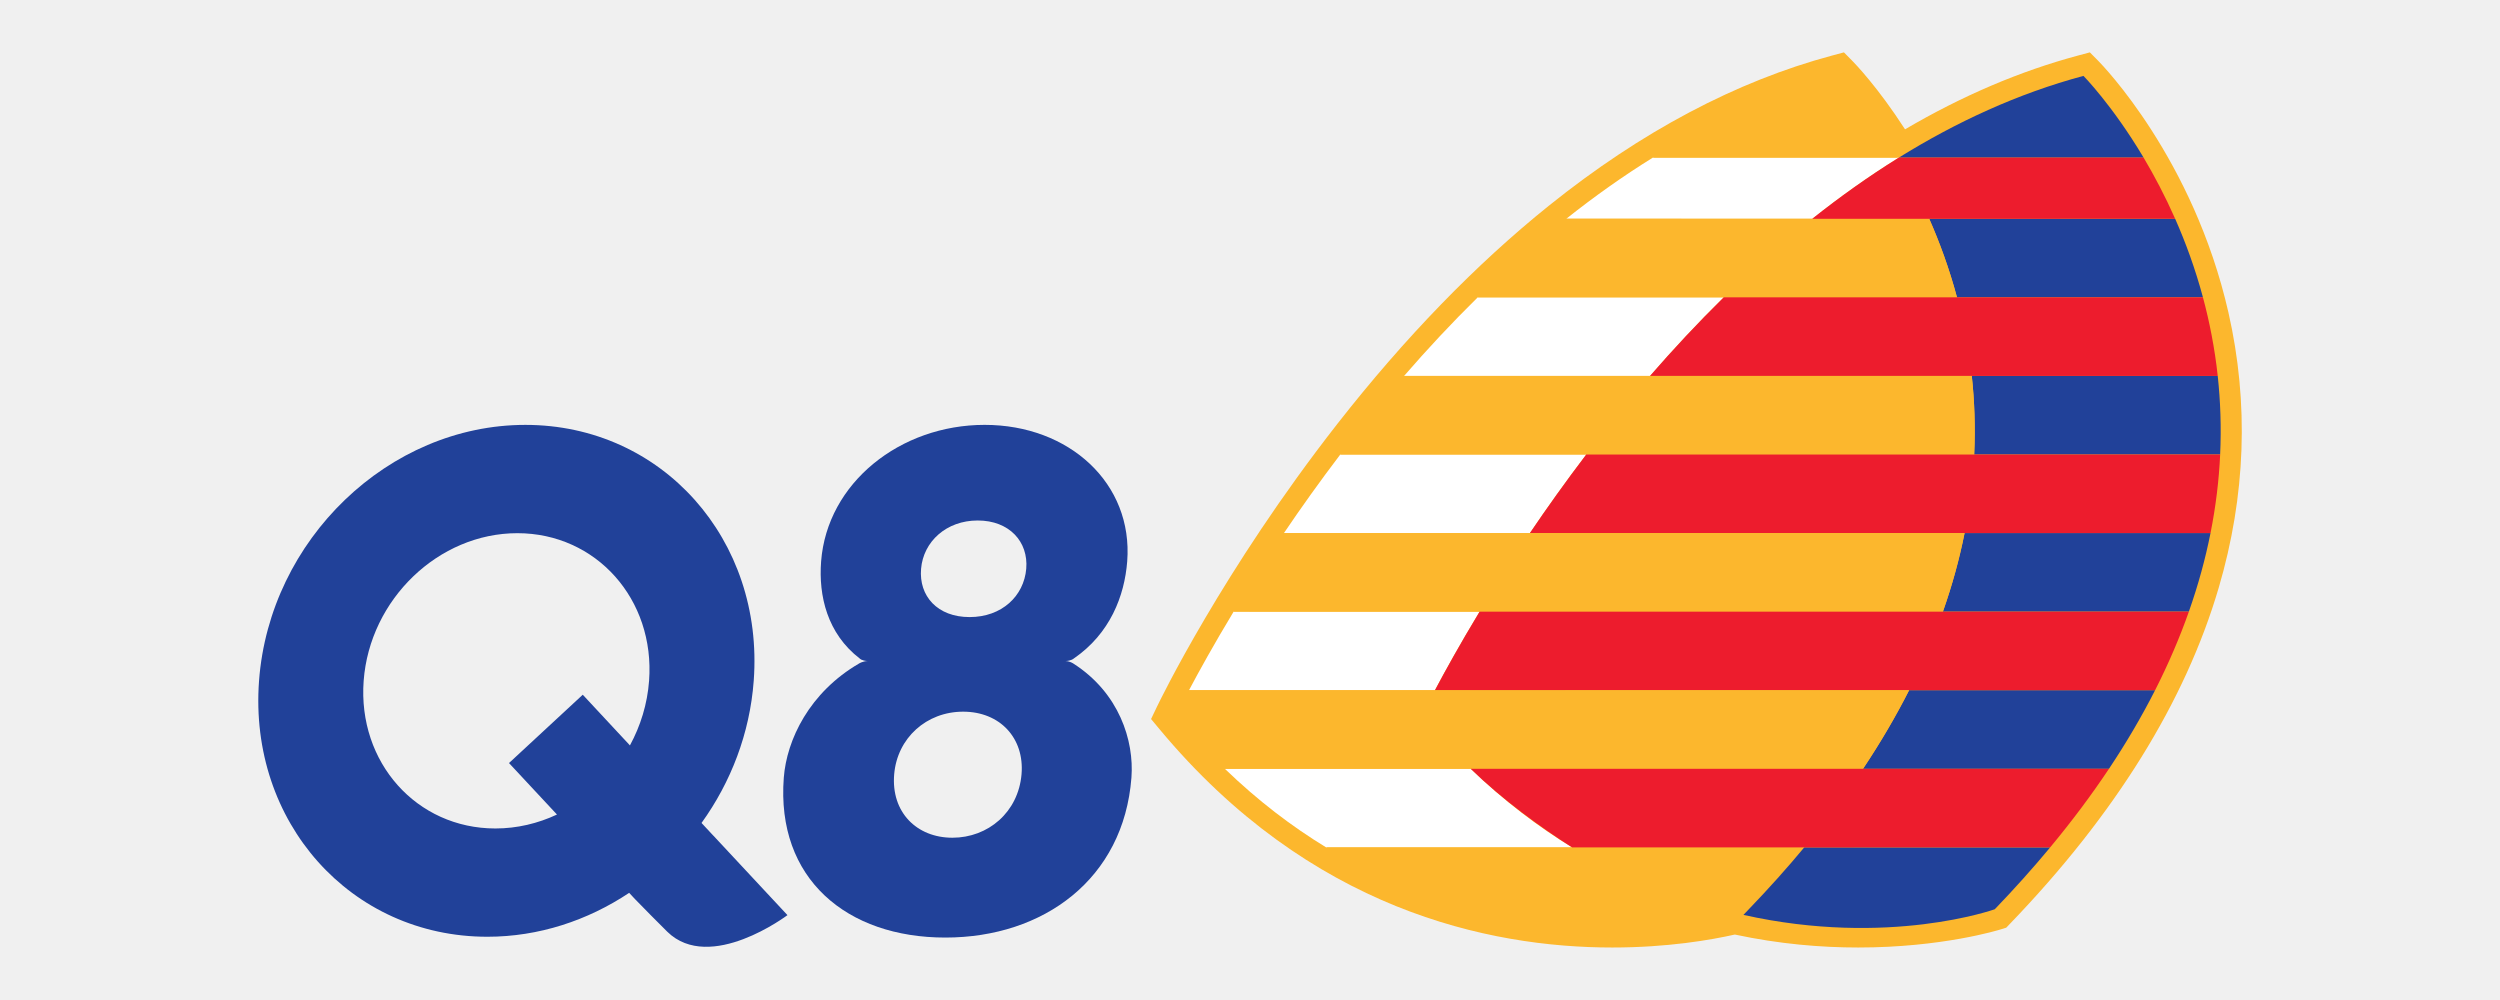
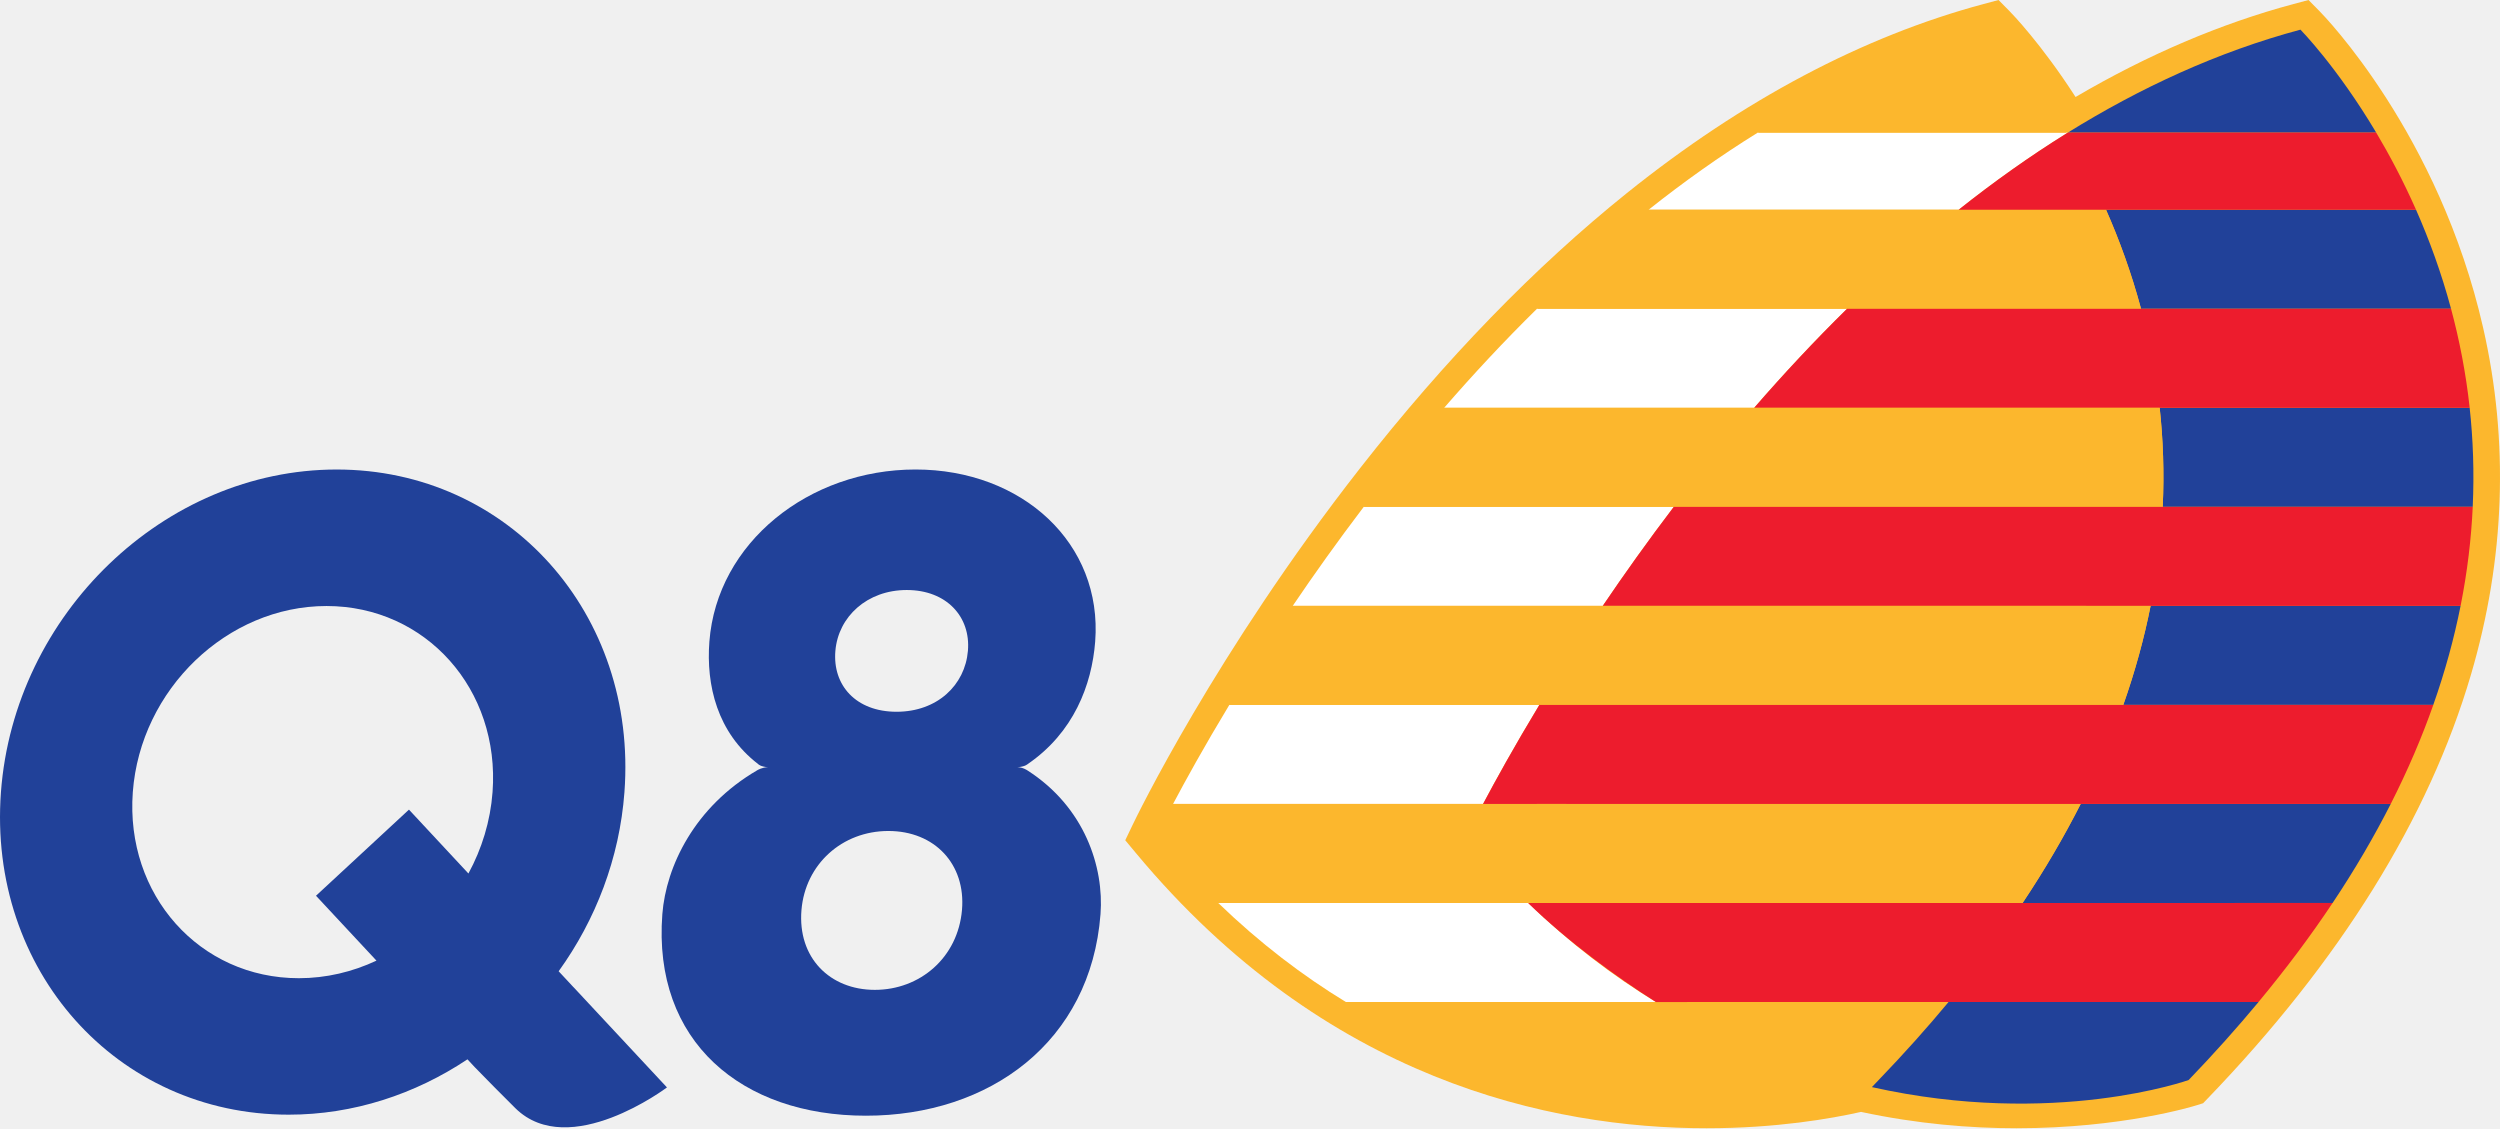
- <svg xmlns="http://www.w3.org/2000/svg" width="190" height="76" viewBox="0 0 190 76">
-   <g transform="translate(19.63,3.98)">
+ <svg xmlns="http://www.w3.org/2000/svg" width="150.746" height="68.031" viewBox="0 0 150.746 68.031">
+   <g>
    <g>
      <g>
-         <g>
-           <path fill="#214199" d="M61.971,46.071c0,0-0.145,0.156-0.621,0.192c0.323-0.003,0.597,0.188,0.597,0.188     c3.466,2.218,4.628,5.841,4.412,8.671c-0.59,7.696-6.673,12.153-14.146,12.153c-7.473,0-12.864-4.457-12.275-12.153     c0.222-2.876,1.939-6.483,5.741-8.688c0,0,0.301-0.176,0.625-0.171c-0.472-0.038-0.592-0.193-0.592-0.193     c-2.471-1.898-3.139-4.762-2.937-7.385c0.458-5.967,6.005-10.375,12.428-10.375c6.427,0,11.29,4.445,10.835,10.375     C65.834,41.312,64.735,44.177,61.971,46.071 M54.061,42.918c2.447,0,4.128-1.6,4.303-3.671c0.176-2.061-1.293-3.67-3.687-3.67     c-2.391,0-4.132,1.609-4.305,3.67C50.195,41.318,51.61,42.918,54.061,42.918 M52.752,59.687c2.713,0,5.009-1.935,5.255-4.824     c0.232-2.751-1.644-4.756-4.438-4.756c-2.792,0-5.008,2.005-5.241,4.756C48.083,57.752,50.043,59.687,52.752,59.687" />
-           <path fill="#214199" d="M34.579,59.521l-0.001,0.003l-0.892-0.959c2.228-3.09,3.671-6.806,3.967-10.802     c0.798-10.742-6.973-19.452-17.354-19.452c-10.38,0-19.445,8.709-20.242,19.452c-0.799,10.743,6.971,19.45,17.352,19.45     c3.902,0,7.617-1.231,10.778-3.337l0.44,0.473c0.546,0.561,1.861,1.9,2.461,2.486c3.247,3.17,9.129-1.265,9.129-1.265     L34.579,59.521z M8.008,47.763c0.461-6.197,5.689-11.221,11.681-11.221c5.989,0,10.472,5.023,10.011,11.221     c-0.131,1.76-0.648,3.425-1.455,4.908l-3.585-3.852l-5.606,5.193l3.646,3.913c-1.447,0.678-3.033,1.059-4.679,1.059     C12.031,58.984,7.549,53.961,8.008,47.763z" />
-         </g>
+         <path fill="#214199" d="M61.971,46.071c0,0-0.145,0.156-0.621,0.192c0.323-0.003,0.597,0.188,0.597,0.188     c3.466,2.218,4.628,5.841,4.412,8.671c-0.59,7.696-6.673,12.153-14.146,12.153c-7.473,0-12.864-4.457-12.275-12.153     c0.222-2.876,1.939-6.483,5.741-8.688c0,0,0.301-0.176,0.625-0.171c-0.472-0.038-0.592-0.193-0.592-0.193     c-2.471-1.898-3.139-4.762-2.937-7.385c0.458-5.967,6.005-10.375,12.428-10.375c6.427,0,11.29,4.445,10.835,10.375     C65.834,41.312,64.735,44.177,61.971,46.071 M54.061,42.918c2.447,0,4.128-1.6,4.303-3.671c0.176-2.061-1.293-3.67-3.687-3.67     c-2.391,0-4.132,1.609-4.305,3.67C50.195,41.318,51.61,42.918,54.061,42.918 M52.752,59.687c2.713,0,5.009-1.935,5.255-4.824     c0.232-2.751-1.644-4.756-4.438-4.756c-2.792,0-5.008,2.005-5.241,4.756C48.083,57.752,50.043,59.687,52.752,59.687" />
+         <path fill="#214199" d="M34.579,59.521l-0.001,0.003l-0.892-0.959c2.228-3.09,3.671-6.806,3.967-10.802     c0.798-10.742-6.973-19.452-17.354-19.452c-10.38,0-19.445,8.709-20.242,19.452c-0.799,10.743,6.971,19.45,17.352,19.45     c3.902,0,7.617-1.231,10.778-3.337l0.44,0.473c0.546,0.561,1.861,1.9,2.461,2.486c3.247,3.17,9.129-1.265,9.129-1.265     L34.579,59.521z M8.008,47.763c0.461-6.197,5.689-11.221,11.681-11.221c5.989,0,10.472,5.023,10.011,11.221     c-0.131,1.76-0.648,3.425-1.455,4.908l-3.585-3.852l-5.606,5.193l3.646,3.913c-1.447,0.678-3.033,1.059-4.679,1.059     C12.031,58.984,7.549,53.961,8.008,47.763z" />
+       </g>
+     </g>
+     <g>
+       <path fill="#FCB72D" d="M149.732,19.776c-2.662-11.703-9.586-18.818-9.88-19.115L139.199,0l-0.898,0.241    c-4.413,1.183-8.812,3.063-13.148,5.608c-2.074-3.219-3.846-5.04-3.991-5.187L120.508,0l-0.898,0.241    c-7.279,1.951-14.517,5.787-21.51,11.4c-5.551,4.456-10.966,10.04-16.093,16.595c-8.708,11.133-13.513,21.086-13.713,21.505    l-0.443,0.925l0.656,0.788c11.403,13.701,25,16.577,34.398,16.577c4.201,0,7.498-0.576,9.313-0.985    c3.387,0.726,6.571,0.985,9.379,0.985c6.381,0,10.678-1.329,10.857-1.386l0.39-0.122l0.282-0.294    c7.983-8.29,13.322-16.884,15.867-25.541C151.049,33.697,151.298,26.661,149.732,19.776z" />
+       <g>
+         <path fill="#FFFFFF" d="M111.375,18.618H92.678c-1.982,1.949-3.85,3.957-5.597,5.971h18.694     C107.523,22.575,109.392,20.567,111.375,18.618z" />
+         <path fill="#FFFFFF" d="M100.927,30.562H82.232c-1.566,2.06-2.996,4.068-4.283,5.972h18.693     C97.931,34.63,99.36,32.621,100.927,30.562z" />
+         <path fill="#FFFFFF" d="M92.819,42.505H74.126c-1.517,2.511-2.654,4.576-3.392,5.971h18.692     C90.164,47.082,91.304,45.013,92.819,42.505z" />
+         <path fill="#FFFFFF" d="M92.148,54.448h-18.69c2.52,2.433,5.107,4.396,7.697,5.972h18.692     C97.258,58.844,94.668,56.882,92.148,54.448z" />
+         <path fill="#FCB72D" d="M112.872,65.551c0.536-0.562,1.899-2.015,4.622-5.131H81.155c7.853,4.779,15.714,6.008,21.694,6.015     h0.005C107.22,66.439,111.248,65.938,112.872,65.551z" />
+         <path fill="#FFFFFF" d="M124.686,7.996c-0.902,0-18.693,0-18.693,0c-2.289,1.418-4.485,2.982-6.584,4.65h18.697     C120.183,10.997,122.423,9.402,124.686,7.996z" />
+         <path fill="#FCB72D" d="M120.021,1.788c-4.99,1.337-9.676,3.51-14.028,6.208h18.596C122.214,4.009,120.021,1.788,120.021,1.788z" />
      </g>
      <g>
-         <path fill="#FCB72D" d="M149.732,19.776c-2.662-11.703-9.586-18.818-9.88-19.115L139.199,0l-0.898,0.241    c-4.413,1.183-8.812,3.063-13.148,5.608c-2.074-3.219-3.846-5.04-3.991-5.187L120.508,0l-0.898,0.241    c-7.279,1.951-14.517,5.787-21.51,11.4c-5.551,4.456-10.966,10.04-16.093,16.595c-8.708,11.133-13.513,21.086-13.713,21.505    l-0.443,0.925l0.656,0.788c11.403,13.701,25,16.577,34.398,16.577c4.201,0,7.498-0.576,9.313-0.985    c3.387,0.726,6.571,0.985,9.379,0.985c6.381,0,10.678-1.329,10.857-1.386l0.39-0.122l0.282-0.294    c7.983-8.29,13.322-16.884,15.867-25.541C151.049,33.697,151.298,26.661,149.732,19.776z" />
-         <g>
-           <path fill="#FFFFFF" d="M111.375,18.618H92.678c-1.982,1.949-3.85,3.957-5.597,5.971h18.694     C107.523,22.575,109.392,20.567,111.375,18.618z" />
-           <path fill="#FFFFFF" d="M100.927,30.562H82.232c-1.566,2.06-2.996,4.068-4.283,5.972h18.693     C97.931,34.63,99.36,32.621,100.927,30.562z" />
-           <path fill="#FFFFFF" d="M92.819,42.505H74.126c-1.517,2.511-2.654,4.576-3.392,5.971h18.692     C90.164,47.082,91.304,45.013,92.819,42.505z" />
-           <path fill="#FFFFFF" d="M92.148,54.448h-18.69c2.52,2.433,5.107,4.396,7.697,5.972h18.692     C97.258,58.844,94.668,56.882,92.148,54.448z" />
-           <path fill="#FCB72D" d="M112.872,65.551c0.536-0.562,1.899-2.015,4.622-5.131H81.155c7.853,4.779,15.714,6.008,21.694,6.015     h0.005C107.22,66.439,111.248,65.938,112.872,65.551z" />
-           <path fill="#FFFFFF" d="M124.686,7.996c-0.902,0-18.693,0-18.693,0c-2.289,1.418-4.485,2.982-6.584,4.65h18.697     C120.183,10.997,122.423,9.402,124.686,7.996z" />
-           <path fill="#FCB72D" d="M120.021,1.788c-4.99,1.337-9.676,3.51-14.028,6.208h18.596C122.214,4.009,120.021,1.788,120.021,1.788z" />
-         </g>
-         <g>
-           <path fill="#214199" d="M145.682,12.646h-18.692c0.794,1.799,1.526,3.796,2.111,5.972h18.693     C147.209,16.442,146.477,14.445,145.682,12.646z" />
-           <path fill="#214199" d="M130.409,30.561h18.692c0.096-2.08,0.022-4.074-0.184-5.971h-18.692     C130.432,26.487,130.505,28.481,130.409,30.561z" />
-           <path fill="#214199" d="M128.031,42.504h18.692c0.721-2.045,1.261-4.037,1.646-5.971h-18.69     C129.294,38.467,128.752,40.459,128.031,42.504z" />
-           <path fill="#214199" d="M121.959,54.448h18.693c1.352-2.027,2.513-4.02,3.505-5.972h-18.695     C124.471,50.429,123.311,52.42,121.959,54.448z" />
-           <path fill="#214199" d="M117.494,60.42c-1.287,1.551-2.689,3.119-4.214,4.703l-0.408,0.428c11.023,2.467,19.1-0.428,19.1-0.428     c1.525-1.584,2.925-3.152,4.213-4.703H117.494z" />
-           <path fill="#214199" d="M138.713,1.788c-4.99,1.337-9.675,3.51-14.027,6.208h18.596C140.906,4.008,138.713,1.788,138.713,1.788z" />
-         </g>
-         <g>
-           <path fill="#FCB72D" d="M129.102,18.619c-0.585-2.176-1.317-4.172-2.112-5.972l-27.581-0.001     c-2.369,1.882-4.615,3.893-6.729,5.972L129.102,18.619z" />
-           <path fill="#ED1C2D" d="M148.918,24.589c-0.23-2.113-0.623-4.107-1.124-5.971l-36.421,0.001     c-1.982,1.949-3.851,3.957-5.599,5.971L148.918,24.589z" />
-           <path fill="#FCB72D" d="M130.226,24.591L130.226,24.591h-0.026c-0.025,0-43.119-0.001-43.119-0.001     c-1.735,2.001-3.354,4.008-4.847,5.971l48.175,0.001C130.505,28.482,130.432,26.489,130.226,24.591z" />
-           <path fill="#ED1C2D" d="M149.102,30.562l-48.176,0.001c-1.566,2.06-2.996,4.069-4.284,5.971l51.728-0.001     C148.779,34.473,149.014,32.48,149.102,30.562z" />
-           <path fill="#FCB72D" d="M77.948,36.533c-1.46,2.157-2.738,4.178-3.822,5.971l53.905,0.002c0.721-2.045,1.262-4.038,1.646-5.971     L77.948,36.533z" />
-           <path fill="#ED1C2D" d="M146.724,42.505l-53.905,0.002c-1.516,2.508-2.656,4.577-3.394,5.971l54.732-0.002     C145.19,46.44,146.039,44.449,146.724,42.505z" />
-           <path fill="#FCB72D" d="M70.734,48.477c-0.659,1.245-1,1.957-1,1.957c1.218,1.464,2.463,2.797,3.724,4.015l48.5,0.001     c1.352-2.027,2.512-4.019,3.504-5.971L70.734,48.477z" />
-           <path fill="#ED1C2D" d="M140.652,54.447l-48.51,0.003c2.459,2.385,5.327,4.465,7.705,5.971l36.337-0.002     C137.862,58.398,139.347,56.406,140.652,54.447z" />
-           <path fill="#ED1C2D" d="M145.682,12.646c-0.77-1.741-1.596-3.297-2.4-4.65h-18.596c-0.023,0.015-0.047,0.029-0.071,0.043     c-2.263,1.407-4.434,2.958-6.511,4.608L145.682,12.646z" />
-         </g>
+         <path fill="#214199" d="M145.682,12.646h-18.692c0.794,1.799,1.526,3.796,2.111,5.972h18.693     C147.209,16.442,146.477,14.445,145.682,12.646z" />
+         <path fill="#214199" d="M130.409,30.561h18.692c0.096-2.08,0.022-4.074-0.184-5.971h-18.692     C130.432,26.487,130.505,28.481,130.409,30.561z" />
+         <path fill="#214199" d="M128.031,42.504h18.692c0.721-2.045,1.261-4.037,1.646-5.971h-18.69     C129.294,38.467,128.752,40.459,128.031,42.504z" />
+         <path fill="#214199" d="M121.959,54.448h18.693c1.352-2.027,2.513-4.02,3.505-5.972h-18.695     C124.471,50.429,123.311,52.42,121.959,54.448z" />
+         <path fill="#214199" d="M117.494,60.42c-1.287,1.551-2.689,3.119-4.214,4.703l-0.408,0.428c11.023,2.467,19.1-0.428,19.1-0.428     c1.525-1.584,2.925-3.152,4.213-4.703H117.494z" />
+         <path fill="#214199" d="M138.713,1.788c-4.99,1.337-9.675,3.51-14.027,6.208h18.596C140.906,4.008,138.713,1.788,138.713,1.788z" />
+       </g>
+       <g>
+         <path fill="#FCB72D" d="M129.102,18.619c-0.585-2.176-1.317-4.172-2.112-5.972l-27.581-0.001     c-2.369,1.882-4.615,3.893-6.729,5.972L129.102,18.619z" />
+         <path fill="#ED1C2D" d="M148.918,24.589c-0.23-2.113-0.623-4.107-1.124-5.971l-36.421,0.001     c-1.982,1.949-3.851,3.957-5.599,5.971L148.918,24.589z" />
+         <path fill="#FCB72D" d="M130.226,24.591L130.226,24.591h-0.026c-0.025,0-43.119-0.001-43.119-0.001     c-1.735,2.001-3.354,4.008-4.847,5.971l48.175,0.001C130.505,28.482,130.432,26.489,130.226,24.591z" />
+         <path fill="#ED1C2D" d="M149.102,30.562l-48.176,0.001c-1.566,2.06-2.996,4.069-4.284,5.971l51.728-0.001     C148.779,34.473,149.014,32.48,149.102,30.562z" />
+         <path fill="#FCB72D" d="M77.948,36.533c-1.46,2.157-2.738,4.178-3.822,5.971l53.905,0.002c0.721-2.045,1.262-4.038,1.646-5.971     L77.948,36.533z" />
+         <path fill="#ED1C2D" d="M146.724,42.505l-53.905,0.002c-1.516,2.508-2.656,4.577-3.394,5.971l54.732-0.002     C145.19,46.44,146.039,44.449,146.724,42.505z" />
+         <path fill="#FCB72D" d="M70.734,48.477c-0.659,1.245-1,1.957-1,1.957c1.218,1.464,2.463,2.797,3.724,4.015l48.5,0.001     c1.352-2.027,2.512-4.019,3.504-5.971L70.734,48.477z" />
+         <path fill="#ED1C2D" d="M140.652,54.447l-48.51,0.003c2.459,2.385,5.327,4.465,7.705,5.971l36.337-0.002     C137.862,58.398,139.347,56.406,140.652,54.447z" />
+         <path fill="#ED1C2D" d="M145.682,12.646c-0.77-1.741-1.596-3.297-2.4-4.65h-18.596c-0.023,0.015-0.047,0.029-0.071,0.043     c-2.263,1.407-4.434,2.958-6.511,4.608L145.682,12.646z" />
      </g>
    </g>
  </g>
</svg>
